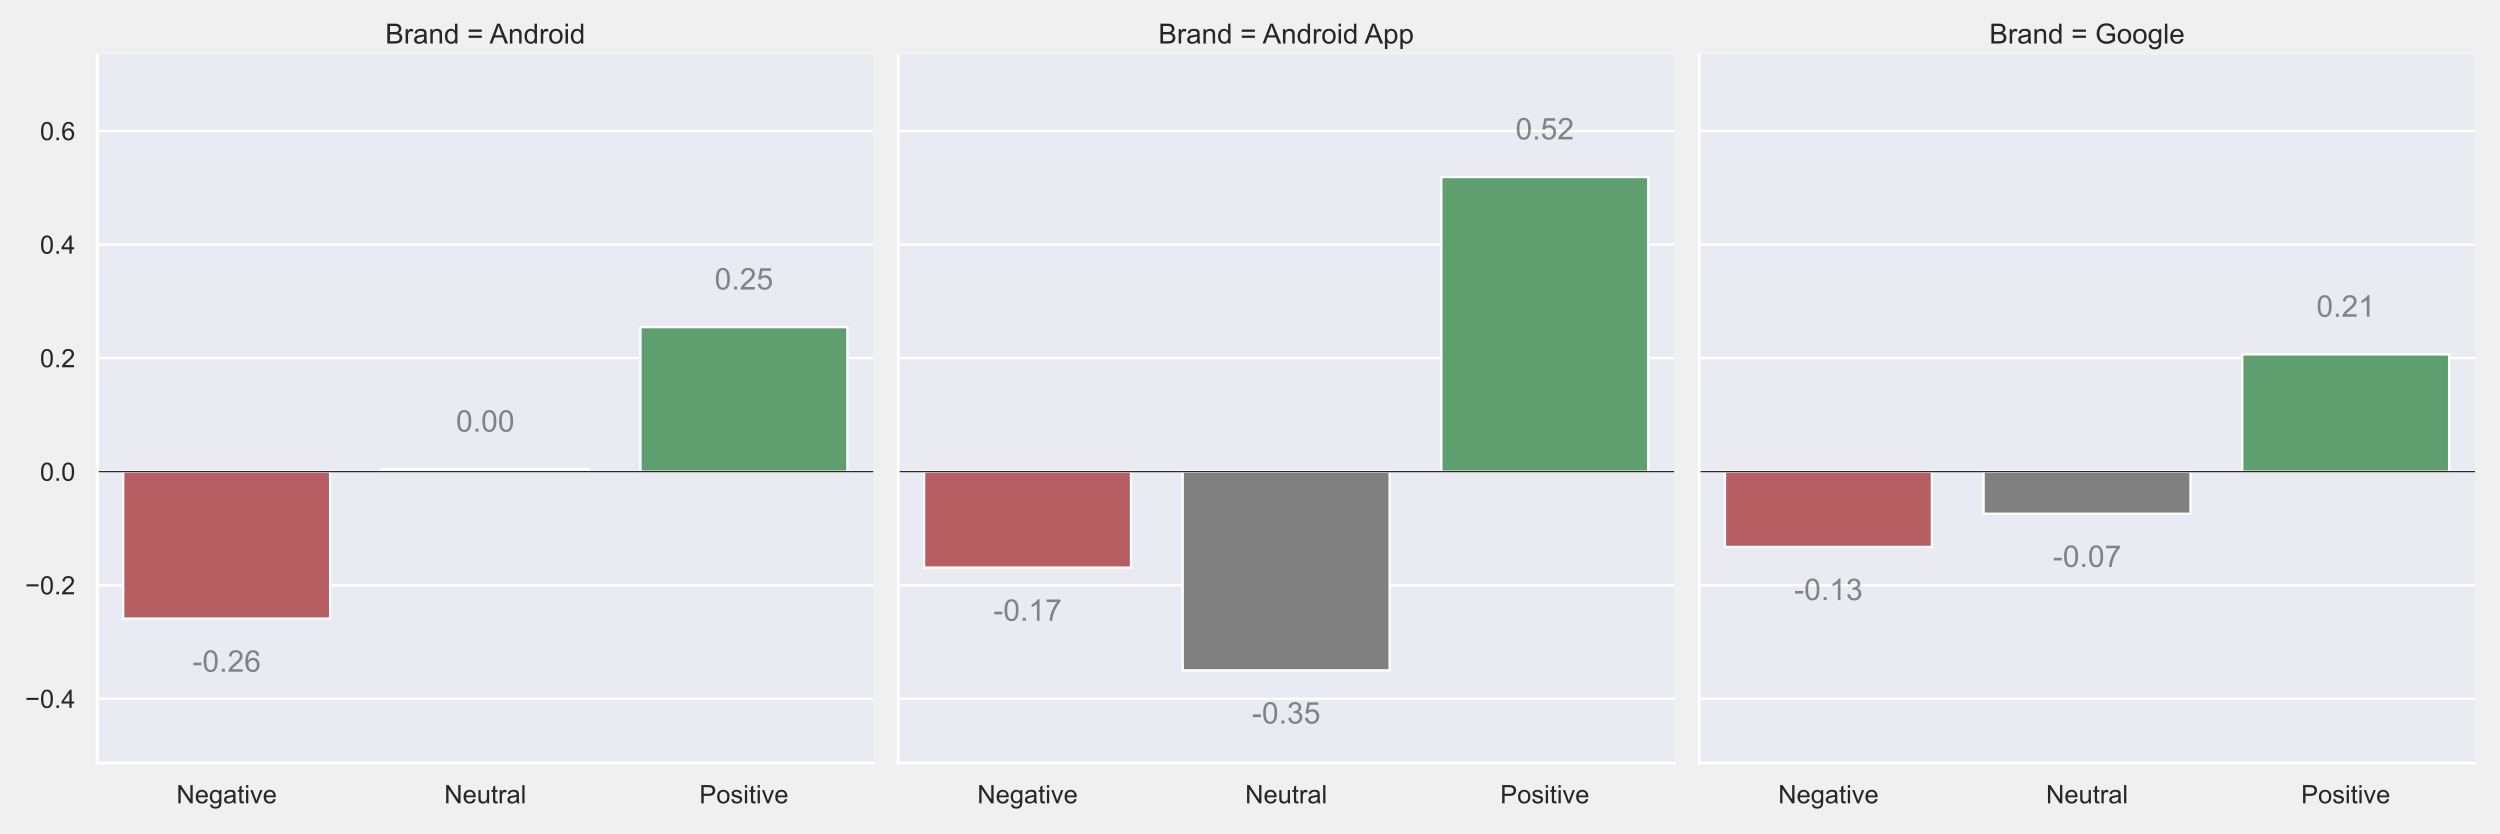
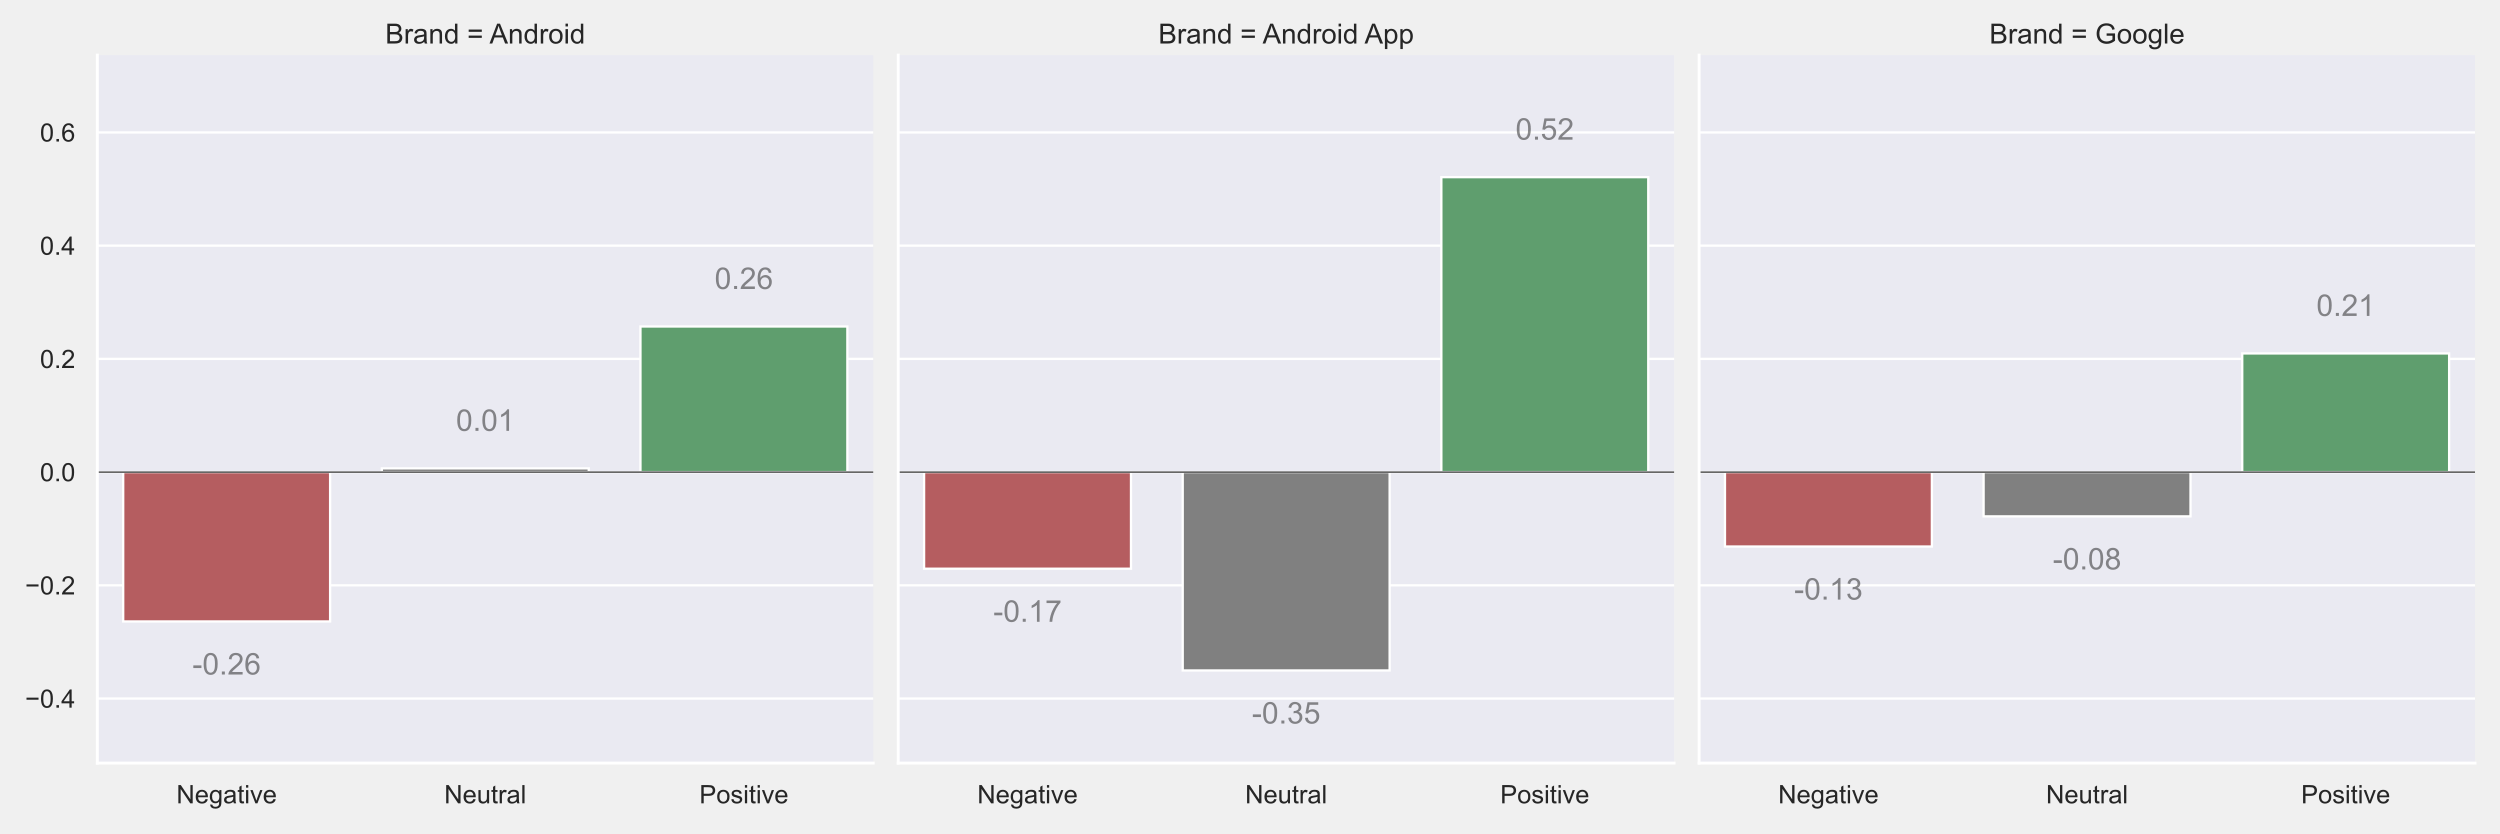
<svg xmlns="http://www.w3.org/2000/svg" xmlns:xlink="http://www.w3.org/1999/xlink" height="360pt" version="1.1" viewBox="0 0 1080 360" width="1080pt">
  <defs>
    <style type="text/css">*{stroke-linecap:butt;stroke-linejoin:round;}</style>
  </defs>
  <g id="figure_1">
    <g id="patch_1">
      <path d="M 0 360  L 1080 360  L 1080 0  L 0 0  z " style="fill:none;" />
    </g>
    <g id="axes_1">
      <g id="patch_2">
        <path d="M 42.05 329.653  L 377.233 329.653  L 377.233 23.8  L 42.05 23.8  z " style="fill:#eaeaf2;" />
      </g>
      <g id="matplotlib.axis_1">
        <g id="xtick_1">
          <g id="text_1">
            <g style="fill:#262626;" transform="translate(76.2078 347.0267)scale(0.11 -0.11)">
              <defs>
                <path d="M 7.625 0  L 7.625 71.578  L 17.328 71.578  L 54.938 15.375  L 54.938 71.578  L 64.016 71.578  L 64.016 0  L 54.297 0  L 16.703 56.25  L 16.703 0  z " id="ArialMT-78" />
                <path d="M 42.094 16.703  L 51.172 15.578  Q 49.031 7.625 43.219 3.219  Q 37.406 -1.172 28.375 -1.172  Q 17 -1.172 10.328 5.828  Q 3.656 12.844 3.656 25.484  Q 3.656 38.578 10.391 45.797  Q 17.141 53.031 27.875 53.031  Q 38.281 53.031 44.875 45.953  Q 51.469 38.875 51.469 26.031  Q 51.469 25.25 51.422 23.688  L 12.75 23.688  Q 13.234 15.141 17.578 10.594  Q 21.922 6.062 28.422 6.062  Q 33.25 6.062 36.672 8.594  Q 40.094 11.141 42.094 16.703  z M 13.234 30.906  L 42.188 30.906  Q 41.609 37.453 38.875 40.719  Q 34.672 45.797 27.984 45.797  Q 21.922 45.797 17.797 41.75  Q 13.672 37.703 13.234 30.906  z " id="ArialMT-101" />
                <path d="M 4.984 -4.297  L 13.531 -5.562  Q 14.062 -9.516 16.5 -11.328  Q 19.781 -13.766 25.438 -13.766  Q 31.547 -13.766 34.859 -11.328  Q 38.188 -8.891 39.359 -4.5  Q 40.047 -1.812 39.984 6.781  Q 34.234 0 25.641 0  Q 14.938 0 9.078 7.719  Q 3.219 15.438 3.219 26.219  Q 3.219 33.641 5.906 39.906  Q 8.594 46.188 13.688 49.609  Q 18.797 53.031 25.688 53.031  Q 34.859 53.031 40.828 45.609  L 40.828 51.859  L 48.922 51.859  L 48.922 7.031  Q 48.922 -5.078 46.453 -10.125  Q 44 -15.188 38.641 -18.109  Q 33.297 -21.047 25.484 -21.047  Q 16.219 -21.047 10.5 -16.875  Q 4.781 -12.703 4.984 -4.297  z M 12.25 26.859  Q 12.25 16.656 16.297 11.969  Q 20.359 7.281 26.469 7.281  Q 32.516 7.281 36.609 11.938  Q 40.719 16.609 40.719 26.562  Q 40.719 36.078 36.5 40.906  Q 32.281 45.75 26.312 45.75  Q 20.453 45.75 16.344 40.984  Q 12.25 36.234 12.25 26.859  z " id="ArialMT-103" />
                <path d="M 40.438 6.391  Q 35.547 2.25 31.031 0.531  Q 26.516 -1.172 21.344 -1.172  Q 12.797 -1.172 8.203 3  Q 3.609 7.172 3.609 13.672  Q 3.609 17.484 5.344 20.625  Q 7.078 23.781 9.891 25.688  Q 12.703 27.594 16.219 28.562  Q 18.797 29.25 24.031 29.891  Q 34.672 31.156 39.703 32.906  Q 39.75 34.719 39.75 35.203  Q 39.75 40.578 37.25 42.781  Q 33.891 45.75 27.25 45.75  Q 21.047 45.75 18.094 43.578  Q 15.141 41.406 13.719 35.891  L 5.125 37.062  Q 6.297 42.578 8.984 45.969  Q 11.672 49.359 16.75 51.188  Q 21.828 53.031 28.516 53.031  Q 35.156 53.031 39.297 51.469  Q 43.453 49.906 45.406 47.531  Q 47.359 45.172 48.141 41.547  Q 48.578 39.312 48.578 33.453  L 48.578 21.734  Q 48.578 9.469 49.141 6.219  Q 49.703 2.984 51.375 0  L 42.188 0  Q 40.828 2.734 40.438 6.391  z M 39.703 26.031  Q 34.906 24.078 25.344 22.703  Q 19.922 21.922 17.672 20.938  Q 15.438 19.969 14.203 18.094  Q 12.984 16.219 12.984 13.922  Q 12.984 10.406 15.641 8.062  Q 18.312 5.719 23.438 5.719  Q 28.516 5.719 32.469 7.938  Q 36.422 10.156 38.281 14.016  Q 39.703 17 39.703 22.797  z " id="ArialMT-97" />
                <path d="M 25.781 7.859  L 27.047 0.094  Q 23.344 -0.688 20.406 -0.688  Q 15.625 -0.688 12.984 0.828  Q 10.359 2.344 9.281 4.812  Q 8.203 7.281 8.203 15.188  L 8.203 45.016  L 1.766 45.016  L 1.766 51.859  L 8.203 51.859  L 8.203 64.703  L 16.938 69.969  L 16.938 51.859  L 25.781 51.859  L 25.781 45.016  L 16.938 45.016  L 16.938 14.703  Q 16.938 10.938 17.406 9.859  Q 17.875 8.797 18.922 8.156  Q 19.969 7.516 21.922 7.516  Q 23.391 7.516 25.781 7.859  z " id="ArialMT-116" />
                <path d="M 6.641 61.469  L 6.641 71.578  L 15.438 71.578  L 15.438 61.469  z M 6.641 0  L 6.641 51.859  L 15.438 51.859  L 15.438 0  z " id="ArialMT-105" />
                <path d="M 21 0  L 1.266 51.859  L 10.547 51.859  L 21.688 20.797  Q 23.484 15.766 25 10.359  Q 26.172 14.453 28.266 20.219  L 39.797 51.859  L 48.828 51.859  L 29.203 0  z " id="ArialMT-118" />
              </defs>
              <use xlink:href="#ArialMT-78" />
              <use x="72.217" xlink:href="#ArialMT-101" />
              <use x="127.832" xlink:href="#ArialMT-103" />
              <use x="183.447" xlink:href="#ArialMT-97" />
              <use x="239.062" xlink:href="#ArialMT-116" />
              <use x="266.846" xlink:href="#ArialMT-105" />
              <use x="289.062" xlink:href="#ArialMT-118" />
              <use x="339.062" xlink:href="#ArialMT-101" />
            </g>
          </g>
        </g>
        <g id="xtick_2">
          <g id="text_2">
            <g style="fill:#262626;" transform="translate(191.9128 347.0267)scale(0.11 -0.11)">
              <defs>
                <path d="M 40.578 0  L 40.578 7.625  Q 34.516 -1.172 24.125 -1.172  Q 19.531 -1.172 15.547 0.578  Q 11.578 2.344 9.641 5  Q 7.719 7.672 6.938 11.531  Q 6.391 14.109 6.391 19.734  L 6.391 51.859  L 15.188 51.859  L 15.188 23.094  Q 15.188 16.219 15.719 13.812  Q 16.547 10.359 19.234 8.375  Q 21.922 6.391 25.875 6.391  Q 29.828 6.391 33.297 8.422  Q 36.766 10.453 38.203 13.938  Q 39.656 17.438 39.656 24.078  L 39.656 51.859  L 48.438 51.859  L 48.438 0  z " id="ArialMT-117" />
                <path d="M 6.5 0  L 6.5 51.859  L 14.406 51.859  L 14.406 44  Q 17.438 49.516 20 51.266  Q 22.562 53.031 25.641 53.031  Q 30.078 53.031 34.672 50.203  L 31.641 42.047  Q 28.422 43.953 25.203 43.953  Q 22.312 43.953 20.016 42.219  Q 17.719 40.484 16.75 37.406  Q 15.281 32.719 15.281 27.156  L 15.281 0  z " id="ArialMT-114" />
                <path d="M 6.391 0  L 6.391 71.578  L 15.188 71.578  L 15.188 0  z " id="ArialMT-108" />
              </defs>
              <use xlink:href="#ArialMT-78" />
              <use x="72.217" xlink:href="#ArialMT-101" />
              <use x="127.832" xlink:href="#ArialMT-117" />
              <use x="183.447" xlink:href="#ArialMT-116" />
              <use x="211.23" xlink:href="#ArialMT-114" />
              <use x="244.531" xlink:href="#ArialMT-97" />
              <use x="300.146" xlink:href="#ArialMT-108" />
            </g>
          </g>
        </g>
        <g id="xtick_3">
          <g id="text_3">
            <g style="fill:#262626;" transform="translate(302.1117 347.0267)scale(0.11 -0.11)">
              <defs>
                <path d="M 7.719 0  L 7.719 71.578  L 34.719 71.578  Q 41.844 71.578 45.609 70.906  Q 50.875 70.016 54.438 67.547  Q 58.016 65.094 60.188 60.641  Q 62.359 56.203 62.359 50.875  Q 62.359 41.75 56.547 35.422  Q 50.734 29.109 35.547 29.109  L 17.188 29.109  L 17.188 0  z M 17.188 37.547  L 35.688 37.547  Q 44.875 37.547 48.734 40.969  Q 52.594 44.391 52.594 50.594  Q 52.594 55.078 50.312 58.266  Q 48.047 61.469 44.344 62.5  Q 41.938 63.141 35.5 63.141  L 17.188 63.141  z " id="ArialMT-80" />
                <path d="M 3.328 25.922  Q 3.328 40.328 11.328 47.266  Q 18.016 53.031 27.641 53.031  Q 38.328 53.031 45.109 46.016  Q 51.906 39.016 51.906 26.656  Q 51.906 16.656 48.906 10.906  Q 45.906 5.172 40.156 2  Q 34.422 -1.172 27.641 -1.172  Q 16.75 -1.172 10.031 5.812  Q 3.328 12.797 3.328 25.922  z M 12.359 25.922  Q 12.359 15.969 16.703 11.016  Q 21.047 6.062 27.641 6.062  Q 34.188 6.062 38.531 11.031  Q 42.875 16.016 42.875 26.219  Q 42.875 35.844 38.5 40.797  Q 34.125 45.75 27.641 45.75  Q 21.047 45.75 16.703 40.812  Q 12.359 35.891 12.359 25.922  z " id="ArialMT-111" />
                <path d="M 3.078 15.484  L 11.766 16.844  Q 12.5 11.625 15.844 8.844  Q 19.188 6.062 25.203 6.062  Q 31.25 6.062 34.172 8.516  Q 37.109 10.984 37.109 14.312  Q 37.109 17.281 34.516 19  Q 32.719 20.172 25.531 21.969  Q 15.875 24.422 12.141 26.203  Q 8.406 27.984 6.469 31.125  Q 4.547 34.281 4.547 38.094  Q 4.547 41.547 6.125 44.5  Q 7.719 47.469 10.453 49.422  Q 12.5 50.922 16.031 51.969  Q 19.578 53.031 23.641 53.031  Q 29.734 53.031 34.344 51.266  Q 38.969 49.516 41.156 46.5  Q 43.359 43.5 44.188 38.484  L 35.594 37.312  Q 35.016 41.312 32.203 43.547  Q 29.391 45.797 24.266 45.797  Q 18.219 45.797 15.625 43.797  Q 13.031 41.797 13.031 39.109  Q 13.031 37.406 14.109 36.031  Q 15.188 34.625 17.484 33.688  Q 18.797 33.203 25.25 31.453  Q 34.578 28.953 38.25 27.359  Q 41.938 25.781 44.031 22.75  Q 46.141 19.734 46.141 15.234  Q 46.141 10.844 43.578 6.953  Q 41.016 3.078 36.172 0.953  Q 31.344 -1.172 25.25 -1.172  Q 15.141 -1.172 9.844 3.031  Q 4.547 7.234 3.078 15.484  z " id="ArialMT-115" />
              </defs>
              <use xlink:href="#ArialMT-80" />
              <use x="66.699" xlink:href="#ArialMT-111" />
              <use x="122.314" xlink:href="#ArialMT-115" />
              <use x="172.314" xlink:href="#ArialMT-105" />
              <use x="194.531" xlink:href="#ArialMT-116" />
              <use x="222.314" xlink:href="#ArialMT-105" />
              <use x="244.531" xlink:href="#ArialMT-118" />
              <use x="294.531" xlink:href="#ArialMT-101" />
            </g>
          </g>
        </g>
      </g>
      <g id="matplotlib.axis_2">
        <g id="ytick_1">
          <g id="line2d_1">
-             <path clip-path="url(#p76efa7f849)" d="M 42.05 301.867  L 377.233 301.867  " style="fill:none;stroke:#ffffff;stroke-linecap:round;" />
+             <path clip-path="url(#p5b1b971aff)" d="M 42.05 301.779  L 377.233 301.779  " style="fill:none;stroke:#ffffff;stroke-linecap:round;" />
          </g>
          <g id="text_4">
-             <g style="fill:#262626;" transform="translate(10.83531 305.8037)scale(0.11 -0.11)">
+             <g style="fill:#262626;" transform="translate(10.83531 305.7157)scale(0.11 -0.11)">
              <defs>
                <path d="M 52.828 31.203  L 5.562 31.203  L 5.562 39.406  L 52.828 39.406  z " id="ArialMT-8722" />
                <path d="M 4.156 35.297  Q 4.156 48 6.766 55.734  Q 9.375 63.484 14.516 67.672  Q 19.672 71.875 27.484 71.875  Q 33.25 71.875 37.594 69.547  Q 41.938 67.234 44.766 62.859  Q 47.609 58.5 49.219 52.219  Q 50.828 45.953 50.828 35.297  Q 50.828 22.703 48.234 14.969  Q 45.656 7.234 40.5 3  Q 35.359 -1.219 27.484 -1.219  Q 17.141 -1.219 11.234 6.203  Q 4.156 15.141 4.156 35.297  z M 13.188 35.297  Q 13.188 17.672 17.312 11.828  Q 21.438 6 27.484 6  Q 33.547 6 37.672 11.859  Q 41.797 17.719 41.797 35.297  Q 41.797 52.984 37.672 58.781  Q 33.547 64.594 27.391 64.594  Q 21.344 64.594 17.719 59.469  Q 13.188 52.938 13.188 35.297  z " id="ArialMT-48" />
                <path d="M 9.078 0  L 9.078 10.016  L 19.094 10.016  L 19.094 0  z " id="ArialMT-46" />
                <path d="M 32.328 0  L 32.328 17.141  L 1.266 17.141  L 1.266 25.203  L 33.938 71.578  L 41.109 71.578  L 41.109 25.203  L 50.781 25.203  L 50.781 17.141  L 41.109 17.141  L 41.109 0  z M 32.328 25.203  L 32.328 57.469  L 9.906 25.203  z " id="ArialMT-52" />
              </defs>
              <use xlink:href="#ArialMT-8722" />
              <use x="58.398" xlink:href="#ArialMT-48" />
              <use x="114.014" xlink:href="#ArialMT-46" />
              <use x="141.797" xlink:href="#ArialMT-52" />
            </g>
          </g>
        </g>
        <g id="ytick_2">
          <g id="line2d_2">
-             <path clip-path="url(#p76efa7f849)" d="M 42.05 252.814  L 377.233 252.814  " style="fill:none;stroke:#ffffff;stroke-linecap:round;" />
+             <path clip-path="url(#p5b1b971aff)" d="M 42.05 252.864  L 377.233 252.864  " style="fill:none;stroke:#ffffff;stroke-linecap:round;" />
          </g>
          <g id="text_5">
-             <g style="fill:#262626;" transform="translate(10.83531 256.7509)scale(0.11 -0.11)">
+             <g style="fill:#262626;" transform="translate(10.83531 256.8012)scale(0.11 -0.11)">
              <defs>
                <path d="M 50.344 8.453  L 50.344 0  L 3.031 0  Q 2.938 3.172 4.047 6.109  Q 5.859 10.938 9.828 15.625  Q 13.812 20.312 21.344 26.469  Q 33.016 36.031 37.109 41.625  Q 41.219 47.219 41.219 52.203  Q 41.219 57.422 37.469 61  Q 33.734 64.594 27.734 64.594  Q 21.391 64.594 17.578 60.781  Q 13.766 56.984 13.719 50.25  L 4.688 51.172  Q 5.609 61.281 11.656 66.578  Q 17.719 71.875 27.938 71.875  Q 38.234 71.875 44.234 66.156  Q 50.25 60.453 50.25 52  Q 50.25 47.703 48.484 43.547  Q 46.734 39.406 42.656 34.812  Q 38.578 30.219 29.109 22.219  Q 21.188 15.578 18.938 13.203  Q 16.703 10.844 15.234 8.453  z " id="ArialMT-50" />
              </defs>
              <use xlink:href="#ArialMT-8722" />
              <use x="58.398" xlink:href="#ArialMT-48" />
              <use x="114.014" xlink:href="#ArialMT-46" />
              <use x="141.797" xlink:href="#ArialMT-50" />
            </g>
          </g>
        </g>
        <g id="ytick_3">
          <g id="line2d_3">
-             <path clip-path="url(#p76efa7f849)" d="M 42.05 203.761  L 377.233 203.761  " style="fill:none;stroke:#ffffff;stroke-linecap:round;" />
+             <path clip-path="url(#p5b1b971aff)" d="M 42.05 203.95  L 377.233 203.95  " style="fill:none;stroke:#ffffff;stroke-linecap:round;" />
          </g>
          <g id="text_6">
-             <g style="fill:#262626;" transform="translate(17.26 207.6981)scale(0.11 -0.11)">
+             <g style="fill:#262626;" transform="translate(17.26 207.8867)scale(0.11 -0.11)">
              <use xlink:href="#ArialMT-48" />
              <use x="55.615" xlink:href="#ArialMT-46" />
              <use x="83.398" xlink:href="#ArialMT-48" />
            </g>
          </g>
        </g>
        <g id="ytick_4">
          <g id="line2d_4">
-             <path clip-path="url(#p76efa7f849)" d="M 42.05 154.708  L 377.233 154.708  " style="fill:none;stroke:#ffffff;stroke-linecap:round;" />
+             <path clip-path="url(#p5b1b971aff)" d="M 42.05 155.035  L 377.233 155.035  " style="fill:none;stroke:#ffffff;stroke-linecap:round;" />
          </g>
          <g id="text_7">
-             <g style="fill:#262626;" transform="translate(17.26 158.6453)scale(0.11 -0.11)">
+             <g style="fill:#262626;" transform="translate(17.26 158.9721)scale(0.11 -0.11)">
              <use xlink:href="#ArialMT-48" />
              <use x="55.615" xlink:href="#ArialMT-46" />
              <use x="83.398" xlink:href="#ArialMT-50" />
            </g>
          </g>
        </g>
        <g id="ytick_5">
          <g id="line2d_5">
-             <path clip-path="url(#p76efa7f849)" d="M 42.05 105.656  L 377.233 105.656  " style="fill:none;stroke:#ffffff;stroke-linecap:round;" />
+             <path clip-path="url(#p5b1b971aff)" d="M 42.05 106.121  L 377.233 106.121  " style="fill:none;stroke:#ffffff;stroke-linecap:round;" />
          </g>
          <g id="text_8">
-             <g style="fill:#262626;" transform="translate(17.26 109.5925)scale(0.11 -0.11)">
+             <g style="fill:#262626;" transform="translate(17.26 110.0576)scale(0.11 -0.11)">
              <use xlink:href="#ArialMT-48" />
              <use x="55.615" xlink:href="#ArialMT-46" />
              <use x="83.398" xlink:href="#ArialMT-52" />
            </g>
          </g>
        </g>
        <g id="ytick_6">
          <g id="line2d_6">
-             <path clip-path="url(#p76efa7f849)" d="M 42.05 56.603  L 377.233 56.603  " style="fill:none;stroke:#ffffff;stroke-linecap:round;" />
+             <path clip-path="url(#p5b1b971aff)" d="M 42.05 57.206  L 377.233 57.206  " style="fill:none;stroke:#ffffff;stroke-linecap:round;" />
          </g>
          <g id="text_9">
-             <g style="fill:#262626;" transform="translate(17.26 60.53966)scale(0.11 -0.11)">
+             <g style="fill:#262626;" transform="translate(17.26 61.14307)scale(0.11 -0.11)">
              <defs>
                <path d="M 49.75 54.047  L 41.016 53.375  Q 39.844 58.547 37.703 60.891  Q 34.125 64.656 28.906 64.656  Q 24.703 64.656 21.531 62.312  Q 17.391 59.281 14.984 53.469  Q 12.594 47.656 12.5 36.922  Q 15.672 41.75 20.266 44.094  Q 24.859 46.438 29.891 46.438  Q 38.672 46.438 44.844 39.969  Q 51.031 33.5 51.031 23.25  Q 51.031 16.5 48.125 10.719  Q 45.219 4.938 40.141 1.859  Q 35.062 -1.219 28.609 -1.219  Q 17.625 -1.219 10.688 6.859  Q 3.766 14.938 3.766 33.5  Q 3.766 54.25 11.422 63.672  Q 18.109 71.875 29.438 71.875  Q 37.891 71.875 43.281 67.141  Q 48.688 62.406 49.75 54.047  z M 13.875 23.188  Q 13.875 18.656 15.797 14.5  Q 17.719 10.359 21.188 8.172  Q 24.656 6 28.469 6  Q 34.031 6 38.031 10.484  Q 42.047 14.984 42.047 22.703  Q 42.047 30.125 38.078 34.391  Q 34.125 38.672 28.125 38.672  Q 22.172 38.672 18.016 34.391  Q 13.875 30.125 13.875 23.188  z " id="ArialMT-54" />
              </defs>
              <use xlink:href="#ArialMT-48" />
              <use x="55.615" xlink:href="#ArialMT-46" />
              <use x="83.398" xlink:href="#ArialMT-54" />
            </g>
          </g>
        </g>
      </g>
      <g id="patch_3">
-         <path clip-path="url(#p76efa7f849)" d="M 53.223 203.761  L 142.605 203.761  L 142.605 267.219  L 53.223 267.219  z " style="fill:#b55d60;stroke:#ffffff;stroke-linejoin:miter;" />
+         <path clip-path="url(#p5b1b971aff)" d="M 53.223 203.95  L 142.605 203.95  L 142.605 268.462  L 53.223 268.462  z " style="fill:#b55d60;stroke:#ffffff;stroke-linejoin:miter;" />
      </g>
      <g id="patch_4">
-         <path clip-path="url(#p76efa7f849)" d="M 164.951 203.761  L 254.333 203.761  L 254.333 202.733  L 164.951 202.733  z " style="fill:#808080;stroke:#ffffff;stroke-linejoin:miter;" />
+         <path clip-path="url(#p5b1b971aff)" d="M 164.951 203.95  L 254.333 203.95  L 254.333 202.34  L 164.951 202.34  z " style="fill:#808080;stroke:#ffffff;stroke-linejoin:miter;" />
      </g>
      <g id="patch_5">
-         <path clip-path="url(#p76efa7f849)" d="M 276.678 203.761  L 366.061 203.761  L 366.061 141.331  L 276.678 141.331  z " style="fill:#5f9e6e;stroke:#ffffff;stroke-linejoin:miter;" />
+         <path clip-path="url(#p5b1b971aff)" d="M 276.678 203.95  L 366.061 203.95  L 366.061 141.047  L 276.678 141.047  z " style="fill:#5f9e6e;stroke:#ffffff;stroke-linejoin:miter;" />
      </g>
      <g id="line2d_7">
-         <path clip-path="url(#p76efa7f849)" style="fill:none;stroke:#424242;stroke-linecap:round;stroke-width:2.7;" />
+         <path clip-path="url(#p5b1b971aff)" d="M 0 0  " style="fill:none;stroke:#424242;stroke-linecap:round;stroke-width:2.7;" />
      </g>
      <g id="line2d_8">
-         <path clip-path="url(#p76efa7f849)" style="fill:none;stroke:#424242;stroke-linecap:round;stroke-width:2.7;" />
+         <path clip-path="url(#p5b1b971aff)" d="M 0 0  " style="fill:none;stroke:#424242;stroke-linecap:round;stroke-width:2.7;" />
      </g>
      <g id="line2d_9">
-         <path clip-path="url(#p76efa7f849)" style="fill:none;stroke:#424242;stroke-linecap:round;stroke-width:2.7;" />
+         <path clip-path="url(#p5b1b971aff)" d="M 0 0  " style="fill:none;stroke:#424242;stroke-linecap:round;stroke-width:2.7;" />
      </g>
      <g id="line2d_10">
-         <path clip-path="url(#p76efa7f849)" d="M 42.05 203.761  L 377.233 203.761  " style="fill:none;stroke:#1a1a1a;stroke-linecap:round;stroke-width:0.5;" />
+         <path clip-path="url(#p5b1b971aff)" d="M 42.05 203.95  L 377.233 203.95  " style="fill:none;stroke:#1a1a1a;stroke-linecap:round;stroke-width:0.5;" />
      </g>
      <g id="patch_6">
        <path d="M 42.05 329.653  L 42.05 23.8  " style="fill:none;stroke:#ffffff;stroke-linecap:square;stroke-linejoin:miter;stroke-width:1.25;" />
      </g>
      <g id="patch_7">
        <path d="M 42.05 329.653  L 377.233 329.653  " style="fill:none;stroke:#ffffff;stroke-linecap:square;stroke-linejoin:miter;stroke-width:1.25;" />
      </g>
      <g id="text_10">
-         <g style="fill:#1a1a1a;opacity:0.5;" transform="translate(83.09998 290.201)scale(0.13 -0.13)">
+         <g style="fill:#1a1a1a;opacity:0.5;" transform="translate(83.09998 291.3889)scale(0.13 -0.13)">
          <defs>
            <path d="M 3.172 21.484  L 3.172 30.328  L 30.172 30.328  L 30.172 21.484  z " id="ArialMT-45" />
          </defs>
          <use xlink:href="#ArialMT-45" />
          <use x="33.301" xlink:href="#ArialMT-48" />
          <use x="88.916" xlink:href="#ArialMT-46" />
          <use x="116.699" xlink:href="#ArialMT-50" />
          <use x="172.314" xlink:href="#ArialMT-54" />
        </g>
      </g>
      <g id="text_11">
-         <g style="fill:#1a1a1a;opacity:0.5;" transform="translate(196.9921 186.473)scale(0.13 -0.13)">
+         <g style="fill:#1a1a1a;opacity:0.5;" transform="translate(196.9921 186.1348)scale(0.13 -0.13)">
+           <defs>
+             <path d="M 37.25 0  L 28.469 0  L 28.469 56  Q 25.297 52.984 20.141 49.953  Q 14.984 46.922 10.891 45.406  L 10.891 53.906  Q 18.266 57.375 23.781 62.297  Q 29.297 67.234 31.594 71.875  L 37.25 71.875  z " id="ArialMT-49" />
+           </defs>
          <use xlink:href="#ArialMT-48" />
          <use x="55.615" xlink:href="#ArialMT-46" />
          <use x="83.398" xlink:href="#ArialMT-48" />
-           <use x="139.014" xlink:href="#ArialMT-48" />
+           <use x="139.014" xlink:href="#ArialMT-49" />
        </g>
      </g>
      <g id="text_12">
-         <g style="fill:#1a1a1a;opacity:0.5;" transform="translate(308.7198 125.0707)scale(0.13 -0.13)">
-           <defs>
-             <path d="M 4.156 18.75  L 13.375 19.531  Q 14.406 12.797 18.141 9.391  Q 21.875 6 27.156 6  Q 33.5 6 37.891 10.781  Q 42.281 15.578 42.281 23.484  Q 42.281 31 38.062 35.344  Q 33.844 39.703 27 39.703  Q 22.75 39.703 19.328 37.766  Q 15.922 35.844 13.969 32.766  L 5.719 33.844  L 12.641 70.609  L 48.25 70.609  L 48.25 62.203  L 19.672 62.203  L 15.828 42.969  Q 22.266 47.469 29.344 47.469  Q 38.719 47.469 45.156 40.969  Q 51.609 34.469 51.609 24.266  Q 51.609 14.547 45.953 7.469  Q 39.062 -1.219 27.156 -1.219  Q 17.391 -1.219 11.203 4.25  Q 5.031 9.719 4.156 18.75  z " id="ArialMT-53" />
-           </defs>
+         <g style="fill:#1a1a1a;opacity:0.5;" transform="translate(308.7198 124.8422)scale(0.13 -0.13)">
          <use xlink:href="#ArialMT-48" />
          <use x="55.615" xlink:href="#ArialMT-46" />
          <use x="83.398" xlink:href="#ArialMT-50" />
-           <use x="139.014" xlink:href="#ArialMT-53" />
+           <use x="139.014" xlink:href="#ArialMT-54" />
        </g>
      </g>
      <g id="text_13">
        <g style="fill:#262626;" transform="translate(166.4445 18.8)scale(0.12 -0.12)">
          <defs>
            <path d="M 7.328 0  L 7.328 71.578  L 34.188 71.578  Q 42.391 71.578 47.344 69.406  Q 52.297 67.234 55.094 62.719  Q 57.906 58.203 57.906 53.266  Q 57.906 48.688 55.422 44.625  Q 52.938 40.578 47.906 38.094  Q 54.391 36.188 57.875 31.594  Q 61.375 27 61.375 20.75  Q 61.375 15.719 59.25 11.391  Q 57.125 7.078 54 4.734  Q 50.875 2.391 46.156 1.188  Q 41.453 0 34.625 0  z M 16.797 41.5  L 32.281 41.5  Q 38.578 41.5 41.312 42.328  Q 44.922 43.406 46.75 45.891  Q 48.578 48.391 48.578 52.156  Q 48.578 55.719 46.875 58.422  Q 45.172 61.141 41.984 62.141  Q 38.812 63.141 31.109 63.141  L 16.797 63.141  z M 16.797 8.453  L 34.625 8.453  Q 39.203 8.453 41.062 8.797  Q 44.344 9.375 46.531 10.734  Q 48.734 12.109 50.141 14.719  Q 51.562 17.328 51.562 20.75  Q 51.562 24.75 49.516 27.703  Q 47.469 30.672 43.828 31.859  Q 40.188 33.062 33.344 33.062  L 16.797 33.062  z " id="ArialMT-66" />
            <path d="M 6.594 0  L 6.594 51.859  L 14.5 51.859  L 14.5 44.484  Q 20.219 53.031 31 53.031  Q 35.688 53.031 39.625 51.344  Q 43.562 49.656 45.516 46.922  Q 47.469 44.188 48.25 40.438  Q 48.734 37.984 48.734 31.891  L 48.734 0  L 39.938 0  L 39.938 31.547  Q 39.938 36.922 38.906 39.578  Q 37.891 42.234 35.281 43.812  Q 32.672 45.406 29.156 45.406  Q 23.531 45.406 19.453 41.844  Q 15.375 38.281 15.375 28.328  L 15.375 0  z " id="ArialMT-110" />
            <path d="M 40.234 0  L 40.234 6.547  Q 35.297 -1.172 25.734 -1.172  Q 19.531 -1.172 14.328 2.25  Q 9.125 5.672 6.266 11.797  Q 3.422 17.922 3.422 25.875  Q 3.422 33.641 6 39.969  Q 8.594 46.297 13.766 49.656  Q 18.953 53.031 25.344 53.031  Q 30.031 53.031 33.688 51.047  Q 37.359 49.078 39.656 45.906  L 39.656 71.578  L 48.391 71.578  L 48.391 0  z M 12.453 25.875  Q 12.453 15.922 16.641 10.984  Q 20.844 6.062 26.562 6.062  Q 32.328 6.062 36.344 10.766  Q 40.375 15.484 40.375 25.141  Q 40.375 35.797 36.266 40.766  Q 32.172 45.75 26.172 45.75  Q 20.312 45.75 16.375 40.969  Q 12.453 36.188 12.453 25.875  z " id="ArialMT-100" />
            <path id="ArialMT-32" />
            <path d="M 52.828 42.094  L 5.562 42.094  L 5.562 50.297  L 52.828 50.297  z M 52.828 20.359  L 5.562 20.359  L 5.562 28.562  L 52.828 28.562  z " id="ArialMT-61" />
            <path d="M -0.141 0  L 27.344 71.578  L 37.547 71.578  L 66.844 0  L 56.062 0  L 47.703 21.688  L 17.781 21.688  L 9.906 0  z M 20.516 29.391  L 44.781 29.391  L 37.312 49.219  Q 33.891 58.25 32.234 64.062  Q 30.859 57.172 28.375 50.391  z " id="ArialMT-65" />
          </defs>
          <use xlink:href="#ArialMT-66" />
          <use x="66.699" xlink:href="#ArialMT-114" />
          <use x="100" xlink:href="#ArialMT-97" />
          <use x="155.615" xlink:href="#ArialMT-110" />
          <use x="211.23" xlink:href="#ArialMT-100" />
          <use x="266.846" xlink:href="#ArialMT-32" />
          <use x="294.629" xlink:href="#ArialMT-61" />
          <use x="353.027" xlink:href="#ArialMT-32" />
          <use x="375.311" xlink:href="#ArialMT-65" />
          <use x="442.01" xlink:href="#ArialMT-110" />
          <use x="497.625" xlink:href="#ArialMT-100" />
          <use x="553.24" xlink:href="#ArialMT-114" />
          <use x="586.541" xlink:href="#ArialMT-111" />
          <use x="642.156" xlink:href="#ArialMT-105" />
          <use x="664.373" xlink:href="#ArialMT-100" />
        </g>
      </g>
    </g>
    <g id="axes_2">
      <g id="patch_8">
        <path d="M 388.033 329.653  L 723.217 329.653  L 723.217 23.8  L 388.033 23.8  z " style="fill:#eaeaf2;" />
      </g>
      <g id="matplotlib.axis_3">
        <g id="xtick_4">
          <g id="text_14">
            <g style="fill:#262626;" transform="translate(422.1911 347.0267)scale(0.11 -0.11)">
              <use xlink:href="#ArialMT-78" />
              <use x="72.217" xlink:href="#ArialMT-101" />
              <use x="127.832" xlink:href="#ArialMT-103" />
              <use x="183.447" xlink:href="#ArialMT-97" />
              <use x="239.062" xlink:href="#ArialMT-116" />
              <use x="266.846" xlink:href="#ArialMT-105" />
              <use x="289.062" xlink:href="#ArialMT-118" />
              <use x="339.062" xlink:href="#ArialMT-101" />
            </g>
          </g>
        </g>
        <g id="xtick_5">
          <g id="text_15">
            <g style="fill:#262626;" transform="translate(537.8961 347.0267)scale(0.11 -0.11)">
              <use xlink:href="#ArialMT-78" />
              <use x="72.217" xlink:href="#ArialMT-101" />
              <use x="127.832" xlink:href="#ArialMT-117" />
              <use x="183.447" xlink:href="#ArialMT-116" />
              <use x="211.23" xlink:href="#ArialMT-114" />
              <use x="244.531" xlink:href="#ArialMT-97" />
              <use x="300.146" xlink:href="#ArialMT-108" />
            </g>
          </g>
        </g>
        <g id="xtick_6">
          <g id="text_16">
            <g style="fill:#262626;" transform="translate(648.095 347.0267)scale(0.11 -0.11)">
              <use xlink:href="#ArialMT-80" />
              <use x="66.699" xlink:href="#ArialMT-111" />
              <use x="122.314" xlink:href="#ArialMT-115" />
              <use x="172.314" xlink:href="#ArialMT-105" />
              <use x="194.531" xlink:href="#ArialMT-116" />
              <use x="222.314" xlink:href="#ArialMT-105" />
              <use x="244.531" xlink:href="#ArialMT-118" />
              <use x="294.531" xlink:href="#ArialMT-101" />
            </g>
          </g>
        </g>
      </g>
      <g id="matplotlib.axis_4">
        <g id="ytick_7">
          <g id="line2d_11">
-             <path clip-path="url(#p887d5e9697)" d="M 388.033 301.867  L 723.217 301.867  " style="fill:none;stroke:#ffffff;stroke-linecap:round;" />
+             <path clip-path="url(#p65d4479bb3)" d="M 388.033 301.779  L 723.217 301.779  " style="fill:none;stroke:#ffffff;stroke-linecap:round;" />
          </g>
        </g>
        <g id="ytick_8">
          <g id="line2d_12">
-             <path clip-path="url(#p887d5e9697)" d="M 388.033 252.814  L 723.217 252.814  " style="fill:none;stroke:#ffffff;stroke-linecap:round;" />
+             <path clip-path="url(#p65d4479bb3)" d="M 388.033 252.864  L 723.217 252.864  " style="fill:none;stroke:#ffffff;stroke-linecap:round;" />
          </g>
        </g>
        <g id="ytick_9">
          <g id="line2d_13">
-             <path clip-path="url(#p887d5e9697)" d="M 388.033 203.761  L 723.217 203.761  " style="fill:none;stroke:#ffffff;stroke-linecap:round;" />
+             <path clip-path="url(#p65d4479bb3)" d="M 388.033 203.95  L 723.217 203.95  " style="fill:none;stroke:#ffffff;stroke-linecap:round;" />
          </g>
        </g>
        <g id="ytick_10">
          <g id="line2d_14">
-             <path clip-path="url(#p887d5e9697)" d="M 388.033 154.708  L 723.217 154.708  " style="fill:none;stroke:#ffffff;stroke-linecap:round;" />
+             <path clip-path="url(#p65d4479bb3)" d="M 388.033 155.035  L 723.217 155.035  " style="fill:none;stroke:#ffffff;stroke-linecap:round;" />
          </g>
        </g>
        <g id="ytick_11">
          <g id="line2d_15">
-             <path clip-path="url(#p887d5e9697)" d="M 388.033 105.656  L 723.217 105.656  " style="fill:none;stroke:#ffffff;stroke-linecap:round;" />
+             <path clip-path="url(#p65d4479bb3)" d="M 388.033 106.121  L 723.217 106.121  " style="fill:none;stroke:#ffffff;stroke-linecap:round;" />
          </g>
        </g>
        <g id="ytick_12">
          <g id="line2d_16">
-             <path clip-path="url(#p887d5e9697)" d="M 388.033 56.603  L 723.217 56.603  " style="fill:none;stroke:#ffffff;stroke-linecap:round;" />
+             <path clip-path="url(#p65d4479bb3)" d="M 388.033 57.206  L 723.217 57.206  " style="fill:none;stroke:#ffffff;stroke-linecap:round;" />
          </g>
        </g>
      </g>
      <g id="patch_9">
-         <path clip-path="url(#p887d5e9697)" d="M 399.206 203.761  L 488.588 203.761  L 488.588 245.201  L 399.206 245.201  z " style="fill:#b55d60;stroke:#ffffff;stroke-linejoin:miter;" />
+         <path clip-path="url(#p65d4479bb3)" d="M 399.206 203.95  L 488.588 203.95  L 488.588 245.679  L 399.206 245.679  z " style="fill:#b55d60;stroke:#ffffff;stroke-linejoin:miter;" />
      </g>
      <g id="patch_10">
-         <path clip-path="url(#p887d5e9697)" d="M 510.934 203.761  L 600.316 203.761  L 600.316 289.592  L 510.934 289.592  z " style="fill:#808080;stroke:#ffffff;stroke-linejoin:miter;" />
+         <path clip-path="url(#p65d4479bb3)" d="M 510.934 203.95  L 600.316 203.95  L 600.316 289.636  L 510.934 289.636  z " style="fill:#808080;stroke:#ffffff;stroke-linejoin:miter;" />
      </g>
      <g id="patch_11">
-         <path clip-path="url(#p887d5e9697)" d="M 622.662 203.761  L 712.044 203.761  L 712.044 76.491  L 622.662 76.491  z " style="fill:#5f9e6e;stroke:#ffffff;stroke-linejoin:miter;" />
+         <path clip-path="url(#p65d4479bb3)" d="M 622.662 203.95  L 712.044 203.95  L 712.044 76.535  L 622.662 76.535  z " style="fill:#5f9e6e;stroke:#ffffff;stroke-linejoin:miter;" />
      </g>
      <g id="line2d_17">
-         <path clip-path="url(#p887d5e9697)" style="fill:none;stroke:#424242;stroke-linecap:round;stroke-width:2.7;" />
+         <path clip-path="url(#p65d4479bb3)" d="M 0 0  " style="fill:none;stroke:#424242;stroke-linecap:round;stroke-width:2.7;" />
      </g>
      <g id="line2d_18">
-         <path clip-path="url(#p887d5e9697)" style="fill:none;stroke:#424242;stroke-linecap:round;stroke-width:2.7;" />
+         <path clip-path="url(#p65d4479bb3)" d="M 0 0  " style="fill:none;stroke:#424242;stroke-linecap:round;stroke-width:2.7;" />
      </g>
      <g id="line2d_19">
-         <path clip-path="url(#p887d5e9697)" style="fill:none;stroke:#424242;stroke-linecap:round;stroke-width:2.7;" />
+         <path clip-path="url(#p65d4479bb3)" d="M 0 0  " style="fill:none;stroke:#424242;stroke-linecap:round;stroke-width:2.7;" />
      </g>
      <g id="line2d_20">
-         <path clip-path="url(#p887d5e9697)" d="M 388.033 203.761  L 723.217 203.761  " style="fill:none;stroke:#1a1a1a;stroke-linecap:round;stroke-width:0.5;" />
+         <path clip-path="url(#p65d4479bb3)" d="M 388.033 203.95  L 723.217 203.95  " style="fill:none;stroke:#1a1a1a;stroke-linecap:round;stroke-width:0.5;" />
      </g>
      <g id="patch_12">
        <path d="M 388.033 329.653  L 388.033 23.8  " style="fill:none;stroke:#ffffff;stroke-linecap:square;stroke-linejoin:miter;stroke-width:1.25;" />
      </g>
      <g id="patch_13">
        <path d="M 388.033 329.653  L 723.217 329.653  " style="fill:none;stroke:#ffffff;stroke-linecap:square;stroke-linejoin:miter;stroke-width:1.25;" />
      </g>
      <g id="text_17">
-         <g style="fill:#1a1a1a;opacity:0.5;" transform="translate(429.0833 268.1828)scale(0.13 -0.13)">
-           <defs>
-             <path d="M 37.25 0  L 28.469 0  L 28.469 56  Q 25.297 52.984 20.141 49.953  Q 14.984 46.922 10.891 45.406  L 10.891 53.906  Q 18.266 57.375 23.781 62.297  Q 29.297 67.234 31.594 71.875  L 37.25 71.875  z " id="ArialMT-49" />
+         <g style="fill:#1a1a1a;opacity:0.5;" transform="translate(429.0833 268.6052)scale(0.13 -0.13)">
+           <defs>
            <path d="M 4.734 62.203  L 4.734 70.656  L 51.078 70.656  L 51.078 63.812  Q 44.234 56.547 37.516 44.484  Q 30.812 32.422 27.156 19.672  Q 24.516 10.688 23.781 0  L 14.75 0  Q 14.891 8.453 18.062 20.406  Q 21.234 32.375 27.172 43.484  Q 33.109 54.594 39.797 62.203  z " id="ArialMT-55" />
          </defs>
          <use xlink:href="#ArialMT-45" />
          <use x="33.301" xlink:href="#ArialMT-48" />
          <use x="88.916" xlink:href="#ArialMT-46" />
          <use x="116.699" xlink:href="#ArialMT-49" />
          <use x="172.314" xlink:href="#ArialMT-55" />
        </g>
      </g>
      <g id="text_18">
-         <g style="fill:#1a1a1a;opacity:0.5;" transform="translate(540.8111 312.5737)scale(0.13 -0.13)">
+         <g style="fill:#1a1a1a;opacity:0.5;" transform="translate(540.8111 312.5624)scale(0.13 -0.13)">
          <defs>
            <path d="M 4.203 18.891  L 12.984 20.062  Q 14.5 12.594 18.141 9.297  Q 21.781 6 27 6  Q 33.203 6 37.469 10.297  Q 41.75 14.594 41.75 20.953  Q 41.75 27 37.797 30.922  Q 33.844 34.859 27.734 34.859  Q 25.25 34.859 21.531 33.891  L 22.516 41.609  Q 23.391 41.5 23.922 41.5  Q 29.547 41.5 34.031 44.422  Q 38.531 47.359 38.531 53.469  Q 38.531 58.297 35.25 61.469  Q 31.984 64.656 26.812 64.656  Q 21.688 64.656 18.266 61.422  Q 14.844 58.203 13.875 51.766  L 5.078 53.328  Q 6.688 62.156 12.391 67.016  Q 18.109 71.875 26.609 71.875  Q 32.469 71.875 37.391 69.359  Q 42.328 66.844 44.938 62.5  Q 47.562 58.156 47.562 53.266  Q 47.562 48.641 45.062 44.828  Q 42.578 41.016 37.703 38.766  Q 44.047 37.312 47.562 32.688  Q 51.078 28.078 51.078 21.141  Q 51.078 11.766 44.234 5.25  Q 37.406 -1.266 26.953 -1.266  Q 17.531 -1.266 11.297 4.344  Q 5.078 9.969 4.203 18.891  z " id="ArialMT-51" />
+             <path d="M 4.156 18.75  L 13.375 19.531  Q 14.406 12.797 18.141 9.391  Q 21.875 6 27.156 6  Q 33.5 6 37.891 10.781  Q 42.281 15.578 42.281 23.484  Q 42.281 31 38.062 35.344  Q 33.844 39.703 27 39.703  Q 22.75 39.703 19.328 37.766  Q 15.922 35.844 13.969 32.766  L 5.719 33.844  L 12.641 70.609  L 48.25 70.609  L 48.25 62.203  L 19.672 62.203  L 15.828 42.969  Q 22.266 47.469 29.344 47.469  Q 38.719 47.469 45.156 40.969  Q 51.609 34.469 51.609 24.266  Q 51.609 14.547 45.953 7.469  Q 39.062 -1.219 27.156 -1.219  Q 17.391 -1.219 11.203 4.25  Q 5.031 9.719 4.156 18.75  z " id="ArialMT-53" />
          </defs>
          <use xlink:href="#ArialMT-45" />
          <use x="33.301" xlink:href="#ArialMT-48" />
          <use x="88.916" xlink:href="#ArialMT-46" />
          <use x="116.699" xlink:href="#ArialMT-51" />
          <use x="172.314" xlink:href="#ArialMT-53" />
        </g>
      </g>
      <g id="text_19">
-         <g style="fill:#1a1a1a;opacity:0.5;" transform="translate(654.7032 60.23057)scale(0.13 -0.13)">
+         <g style="fill:#1a1a1a;opacity:0.5;" transform="translate(654.7032 60.32993)scale(0.13 -0.13)">
          <use xlink:href="#ArialMT-48" />
          <use x="55.615" xlink:href="#ArialMT-46" />
          <use x="83.398" xlink:href="#ArialMT-53" />
          <use x="139.014" xlink:href="#ArialMT-50" />
        </g>
      </g>
      <g id="text_20">
        <g style="fill:#262626;" transform="translate(500.4156 18.8)scale(0.12 -0.12)">
          <defs>
            <path d="M 6.594 -19.875  L 6.594 51.859  L 14.594 51.859  L 14.594 45.125  Q 17.438 49.078 21 51.047  Q 24.562 53.031 29.641 53.031  Q 36.281 53.031 41.359 49.609  Q 46.438 46.188 49.016 39.953  Q 51.609 33.734 51.609 26.312  Q 51.609 18.359 48.75 11.984  Q 45.906 5.609 40.453 2.219  Q 35.016 -1.172 29 -1.172  Q 24.609 -1.172 21.109 0.688  Q 17.625 2.547 15.375 5.375  L 15.375 -19.875  z M 14.547 25.641  Q 14.547 15.625 18.594 10.844  Q 22.656 6.062 28.422 6.062  Q 34.281 6.062 38.453 11.016  Q 42.625 15.969 42.625 26.375  Q 42.625 36.281 38.547 41.203  Q 34.469 46.141 28.812 46.141  Q 23.188 46.141 18.859 40.891  Q 14.547 35.641 14.547 25.641  z " id="ArialMT-112" />
          </defs>
          <use xlink:href="#ArialMT-66" />
          <use x="66.699" xlink:href="#ArialMT-114" />
          <use x="100" xlink:href="#ArialMT-97" />
          <use x="155.615" xlink:href="#ArialMT-110" />
          <use x="211.23" xlink:href="#ArialMT-100" />
          <use x="266.846" xlink:href="#ArialMT-32" />
          <use x="294.629" xlink:href="#ArialMT-61" />
          <use x="353.027" xlink:href="#ArialMT-32" />
          <use x="375.311" xlink:href="#ArialMT-65" />
          <use x="442.01" xlink:href="#ArialMT-110" />
          <use x="497.625" xlink:href="#ArialMT-100" />
          <use x="553.24" xlink:href="#ArialMT-114" />
          <use x="586.541" xlink:href="#ArialMT-111" />
          <use x="642.156" xlink:href="#ArialMT-105" />
          <use x="664.373" xlink:href="#ArialMT-100" />
          <use x="719.988" xlink:href="#ArialMT-32" />
          <use x="742.271" xlink:href="#ArialMT-65" />
          <use x="808.971" xlink:href="#ArialMT-112" />
          <use x="864.586" xlink:href="#ArialMT-112" />
        </g>
      </g>
    </g>
    <g id="axes_3">
      <g id="patch_14">
        <path d="M 734.017 329.653  L 1069.2 329.653  L 1069.2 23.8  L 734.017 23.8  z " style="fill:#eaeaf2;" />
      </g>
      <g id="matplotlib.axis_5">
        <g id="xtick_7">
          <g id="text_21">
            <g style="fill:#262626;" transform="translate(768.1745 347.0267)scale(0.11 -0.11)">
              <use xlink:href="#ArialMT-78" />
              <use x="72.217" xlink:href="#ArialMT-101" />
              <use x="127.832" xlink:href="#ArialMT-103" />
              <use x="183.447" xlink:href="#ArialMT-97" />
              <use x="239.062" xlink:href="#ArialMT-116" />
              <use x="266.846" xlink:href="#ArialMT-105" />
              <use x="289.062" xlink:href="#ArialMT-118" />
              <use x="339.062" xlink:href="#ArialMT-101" />
            </g>
          </g>
        </g>
        <g id="xtick_8">
          <g id="text_22">
            <g style="fill:#262626;" transform="translate(883.8794 347.0267)scale(0.11 -0.11)">
              <use xlink:href="#ArialMT-78" />
              <use x="72.217" xlink:href="#ArialMT-101" />
              <use x="127.832" xlink:href="#ArialMT-117" />
              <use x="183.447" xlink:href="#ArialMT-116" />
              <use x="211.23" xlink:href="#ArialMT-114" />
              <use x="244.531" xlink:href="#ArialMT-97" />
              <use x="300.146" xlink:href="#ArialMT-108" />
            </g>
          </g>
        </g>
        <g id="xtick_9">
          <g id="text_23">
            <g style="fill:#262626;" transform="translate(994.0784 347.0267)scale(0.11 -0.11)">
              <use xlink:href="#ArialMT-80" />
              <use x="66.699" xlink:href="#ArialMT-111" />
              <use x="122.314" xlink:href="#ArialMT-115" />
              <use x="172.314" xlink:href="#ArialMT-105" />
              <use x="194.531" xlink:href="#ArialMT-116" />
              <use x="222.314" xlink:href="#ArialMT-105" />
              <use x="244.531" xlink:href="#ArialMT-118" />
              <use x="294.531" xlink:href="#ArialMT-101" />
            </g>
          </g>
        </g>
      </g>
      <g id="matplotlib.axis_6">
        <g id="ytick_13">
          <g id="line2d_21">
-             <path clip-path="url(#p7b511644b9)" d="M 734.017 301.867  L 1069.2 301.867  " style="fill:none;stroke:#ffffff;stroke-linecap:round;" />
+             <path clip-path="url(#p5e11684e4a)" d="M 734.017 301.779  L 1069.2 301.779  " style="fill:none;stroke:#ffffff;stroke-linecap:round;" />
          </g>
        </g>
        <g id="ytick_14">
          <g id="line2d_22">
-             <path clip-path="url(#p7b511644b9)" d="M 734.017 252.814  L 1069.2 252.814  " style="fill:none;stroke:#ffffff;stroke-linecap:round;" />
+             <path clip-path="url(#p5e11684e4a)" d="M 734.017 252.864  L 1069.2 252.864  " style="fill:none;stroke:#ffffff;stroke-linecap:round;" />
          </g>
        </g>
        <g id="ytick_15">
          <g id="line2d_23">
-             <path clip-path="url(#p7b511644b9)" d="M 734.017 203.761  L 1069.2 203.761  " style="fill:none;stroke:#ffffff;stroke-linecap:round;" />
+             <path clip-path="url(#p5e11684e4a)" d="M 734.017 203.95  L 1069.2 203.95  " style="fill:none;stroke:#ffffff;stroke-linecap:round;" />
          </g>
        </g>
        <g id="ytick_16">
          <g id="line2d_24">
-             <path clip-path="url(#p7b511644b9)" d="M 734.017 154.708  L 1069.2 154.708  " style="fill:none;stroke:#ffffff;stroke-linecap:round;" />
+             <path clip-path="url(#p5e11684e4a)" d="M 734.017 155.035  L 1069.2 155.035  " style="fill:none;stroke:#ffffff;stroke-linecap:round;" />
          </g>
        </g>
        <g id="ytick_17">
          <g id="line2d_25">
-             <path clip-path="url(#p7b511644b9)" d="M 734.017 105.656  L 1069.2 105.656  " style="fill:none;stroke:#ffffff;stroke-linecap:round;" />
+             <path clip-path="url(#p5e11684e4a)" d="M 734.017 106.121  L 1069.2 106.121  " style="fill:none;stroke:#ffffff;stroke-linecap:round;" />
          </g>
        </g>
        <g id="ytick_18">
          <g id="line2d_26">
-             <path clip-path="url(#p7b511644b9)" d="M 734.017 56.603  L 1069.2 56.603  " style="fill:none;stroke:#ffffff;stroke-linecap:round;" />
+             <path clip-path="url(#p5e11684e4a)" d="M 734.017 57.206  L 1069.2 57.206  " style="fill:none;stroke:#ffffff;stroke-linecap:round;" />
          </g>
        </g>
      </g>
      <g id="patch_15">
-         <path clip-path="url(#p7b511644b9)" d="M 745.189 203.761  L 834.572 203.761  L 834.572 236.258  L 745.189 236.258  z " style="fill:#b55d60;stroke:#ffffff;stroke-linejoin:miter;" />
+         <path clip-path="url(#p5e11684e4a)" d="M 745.189 203.95  L 834.572 203.95  L 834.572 236.097  L 745.189 236.097  z " style="fill:#b55d60;stroke:#ffffff;stroke-linejoin:miter;" />
      </g>
      <g id="patch_16">
-         <path clip-path="url(#p7b511644b9)" d="M 856.917 203.761  L 946.299 203.761  L 946.299 221.924  L 856.917 221.924  z " style="fill:#808080;stroke:#ffffff;stroke-linejoin:miter;" />
+         <path clip-path="url(#p5e11684e4a)" d="M 856.917 203.95  L 946.299 203.95  L 946.299 223.066  L 856.917 223.066  z " style="fill:#808080;stroke:#ffffff;stroke-linejoin:miter;" />
      </g>
      <g id="patch_17">
-         <path clip-path="url(#p7b511644b9)" d="M 968.645 203.761  L 1058.027 203.761  L 1058.027 153.102  L 968.645 153.102  z " style="fill:#5f9e6e;stroke:#ffffff;stroke-linejoin:miter;" />
+         <path clip-path="url(#p5e11684e4a)" d="M 968.645 203.95  L 1058.027 203.95  L 1058.027 152.686  L 968.645 152.686  z " style="fill:#5f9e6e;stroke:#ffffff;stroke-linejoin:miter;" />
      </g>
      <g id="line2d_27">
-         <path clip-path="url(#p7b511644b9)" style="fill:none;stroke:#424242;stroke-linecap:round;stroke-width:2.7;" />
+         <path clip-path="url(#p5e11684e4a)" d="M 0 0  " style="fill:none;stroke:#424242;stroke-linecap:round;stroke-width:2.7;" />
      </g>
      <g id="line2d_28">
-         <path clip-path="url(#p7b511644b9)" style="fill:none;stroke:#424242;stroke-linecap:round;stroke-width:2.7;" />
+         <path clip-path="url(#p5e11684e4a)" d="M 0 0  " style="fill:none;stroke:#424242;stroke-linecap:round;stroke-width:2.7;" />
      </g>
      <g id="line2d_29">
-         <path clip-path="url(#p7b511644b9)" style="fill:none;stroke:#424242;stroke-linecap:round;stroke-width:2.7;" />
+         <path clip-path="url(#p5e11684e4a)" d="M 0 0  " style="fill:none;stroke:#424242;stroke-linecap:round;stroke-width:2.7;" />
      </g>
      <g id="line2d_30">
-         <path clip-path="url(#p7b511644b9)" d="M 734.017 203.761  L 1069.2 203.761  " style="fill:none;stroke:#1a1a1a;stroke-linecap:round;stroke-width:0.5;" />
+         <path clip-path="url(#p5e11684e4a)" d="M 734.017 203.95  L 1069.2 203.95  " style="fill:none;stroke:#1a1a1a;stroke-linecap:round;stroke-width:0.5;" />
      </g>
      <g id="patch_18">
        <path d="M 734.017 329.653  L 734.017 23.8  " style="fill:none;stroke:#ffffff;stroke-linecap:square;stroke-linejoin:miter;stroke-width:1.25;" />
      </g>
      <g id="patch_19">
        <path d="M 734.017 329.653  L 1069.2 329.653  " style="fill:none;stroke:#ffffff;stroke-linecap:square;stroke-linejoin:miter;stroke-width:1.25;" />
      </g>
      <g id="text_24">
-         <g style="fill:#1a1a1a;opacity:0.5;" transform="translate(775.0666 259.2395)scale(0.13 -0.13)">
+         <g style="fill:#1a1a1a;opacity:0.5;" transform="translate(775.0666 259.0239)scale(0.13 -0.13)">
          <use xlink:href="#ArialMT-45" />
          <use x="33.301" xlink:href="#ArialMT-48" />
          <use x="88.916" xlink:href="#ArialMT-46" />
          <use x="116.699" xlink:href="#ArialMT-49" />
          <use x="172.314" xlink:href="#ArialMT-51" />
        </g>
      </g>
      <g id="text_25">
-         <g style="fill:#1a1a1a;opacity:0.5;" transform="translate(886.7944 244.9054)scale(0.13 -0.13)">
+         <g style="fill:#1a1a1a;opacity:0.5;" transform="translate(886.7944 245.9928)scale(0.13 -0.13)">
+           <defs>
+             <path d="M 17.672 38.812  Q 12.203 40.828 9.562 44.531  Q 6.938 48.25 6.938 53.422  Q 6.938 61.234 12.547 66.547  Q 18.172 71.875 27.484 71.875  Q 36.859 71.875 42.578 66.422  Q 48.297 60.984 48.297 53.172  Q 48.297 48.188 45.672 44.5  Q 43.062 40.828 37.75 38.812  Q 44.344 36.672 47.781 31.875  Q 51.219 27.094 51.219 20.453  Q 51.219 11.281 44.719 5.031  Q 38.234 -1.219 27.641 -1.219  Q 17.047 -1.219 10.547 5.047  Q 4.047 11.328 4.047 20.703  Q 4.047 27.688 7.594 32.391  Q 11.141 37.109 17.672 38.812  z M 15.922 53.719  Q 15.922 48.641 19.188 45.406  Q 22.469 42.188 27.688 42.188  Q 32.766 42.188 36.016 45.375  Q 39.266 48.578 39.266 53.219  Q 39.266 58.062 35.906 61.359  Q 32.562 64.656 27.594 64.656  Q 22.562 64.656 19.234 61.422  Q 15.922 58.203 15.922 53.719  z M 13.094 20.656  Q 13.094 16.891 14.875 13.375  Q 16.656 9.859 20.172 7.922  Q 23.688 6 27.734 6  Q 34.031 6 38.125 10.047  Q 42.234 14.109 42.234 20.359  Q 42.234 26.703 38.016 30.859  Q 33.797 35.016 27.438 35.016  Q 21.234 35.016 17.156 30.906  Q 13.094 26.812 13.094 20.656  z " id="ArialMT-56" />
+           </defs>
          <use xlink:href="#ArialMT-45" />
          <use x="33.301" xlink:href="#ArialMT-48" />
          <use x="88.916" xlink:href="#ArialMT-46" />
          <use x="116.699" xlink:href="#ArialMT-48" />
-           <use x="172.314" xlink:href="#ArialMT-55" />
+           <use x="172.314" xlink:href="#ArialMT-56" />
        </g>
      </g>
      <g id="text_26">
-         <g style="fill:#1a1a1a;opacity:0.5;" transform="translate(1000.687 136.8421)scale(0.13 -0.13)">
+         <g style="fill:#1a1a1a;opacity:0.5;" transform="translate(1000.687 136.4808)scale(0.13 -0.13)">
          <use xlink:href="#ArialMT-48" />
          <use x="55.615" xlink:href="#ArialMT-46" />
          <use x="83.398" xlink:href="#ArialMT-50" />
          <use x="139.014" xlink:href="#ArialMT-49" />
        </g>
      </g>
      <g id="text_27">
        <g style="fill:#262626;" transform="translate(859.4143 18.8)scale(0.12 -0.12)">
          <defs>
            <path d="M 41.219 28.078  L 41.219 36.469  L 71.531 36.531  L 71.531 9.969  Q 64.547 4.391 57.125 1.578  Q 49.703 -1.219 41.891 -1.219  Q 31.344 -1.219 22.719 3.297  Q 14.109 7.812 9.719 16.359  Q 5.328 24.906 5.328 35.453  Q 5.328 45.906 9.688 54.953  Q 14.062 64.016 22.266 68.406  Q 30.469 72.797 41.156 72.797  Q 48.922 72.797 55.188 70.281  Q 61.469 67.781 65.031 63.281  Q 68.609 58.797 70.453 51.562  L 61.922 49.219  Q 60.297 54.688 57.906 57.812  Q 55.516 60.938 51.062 62.812  Q 46.625 64.703 41.219 64.703  Q 34.719 64.703 29.984 62.719  Q 25.25 60.75 22.344 57.516  Q 19.438 54.297 17.828 50.438  Q 15.094 43.797 15.094 36.031  Q 15.094 26.469 18.391 20.016  Q 21.688 13.578 27.984 10.453  Q 34.281 7.328 41.359 7.328  Q 47.516 7.328 53.375 9.688  Q 59.234 12.062 62.25 14.75  L 62.25 28.078  z " id="ArialMT-71" />
          </defs>
          <use xlink:href="#ArialMT-66" />
          <use x="66.699" xlink:href="#ArialMT-114" />
          <use x="100" xlink:href="#ArialMT-97" />
          <use x="155.615" xlink:href="#ArialMT-110" />
          <use x="211.23" xlink:href="#ArialMT-100" />
          <use x="266.846" xlink:href="#ArialMT-32" />
          <use x="294.629" xlink:href="#ArialMT-61" />
          <use x="353.027" xlink:href="#ArialMT-32" />
          <use x="380.811" xlink:href="#ArialMT-71" />
          <use x="458.594" xlink:href="#ArialMT-111" />
          <use x="514.209" xlink:href="#ArialMT-111" />
          <use x="569.824" xlink:href="#ArialMT-103" />
          <use x="625.439" xlink:href="#ArialMT-108" />
          <use x="647.656" xlink:href="#ArialMT-101" />
        </g>
      </g>
    </g>
  </g>
  <defs>
-     <clipPath id="p76efa7f849">
+     <clipPath id="p5b1b971aff">
      <rect height="305.853" width="335.183" x="42.05" y="23.8" />
    </clipPath>
-     <clipPath id="p887d5e9697">
+     <clipPath id="p65d4479bb3">
      <rect height="305.853" width="335.183" x="388.033" y="23.8" />
    </clipPath>
-     <clipPath id="p7b511644b9">
+     <clipPath id="p5e11684e4a">
      <rect height="305.853" width="335.183" x="734.017" y="23.8" />
    </clipPath>
  </defs>
</svg>
